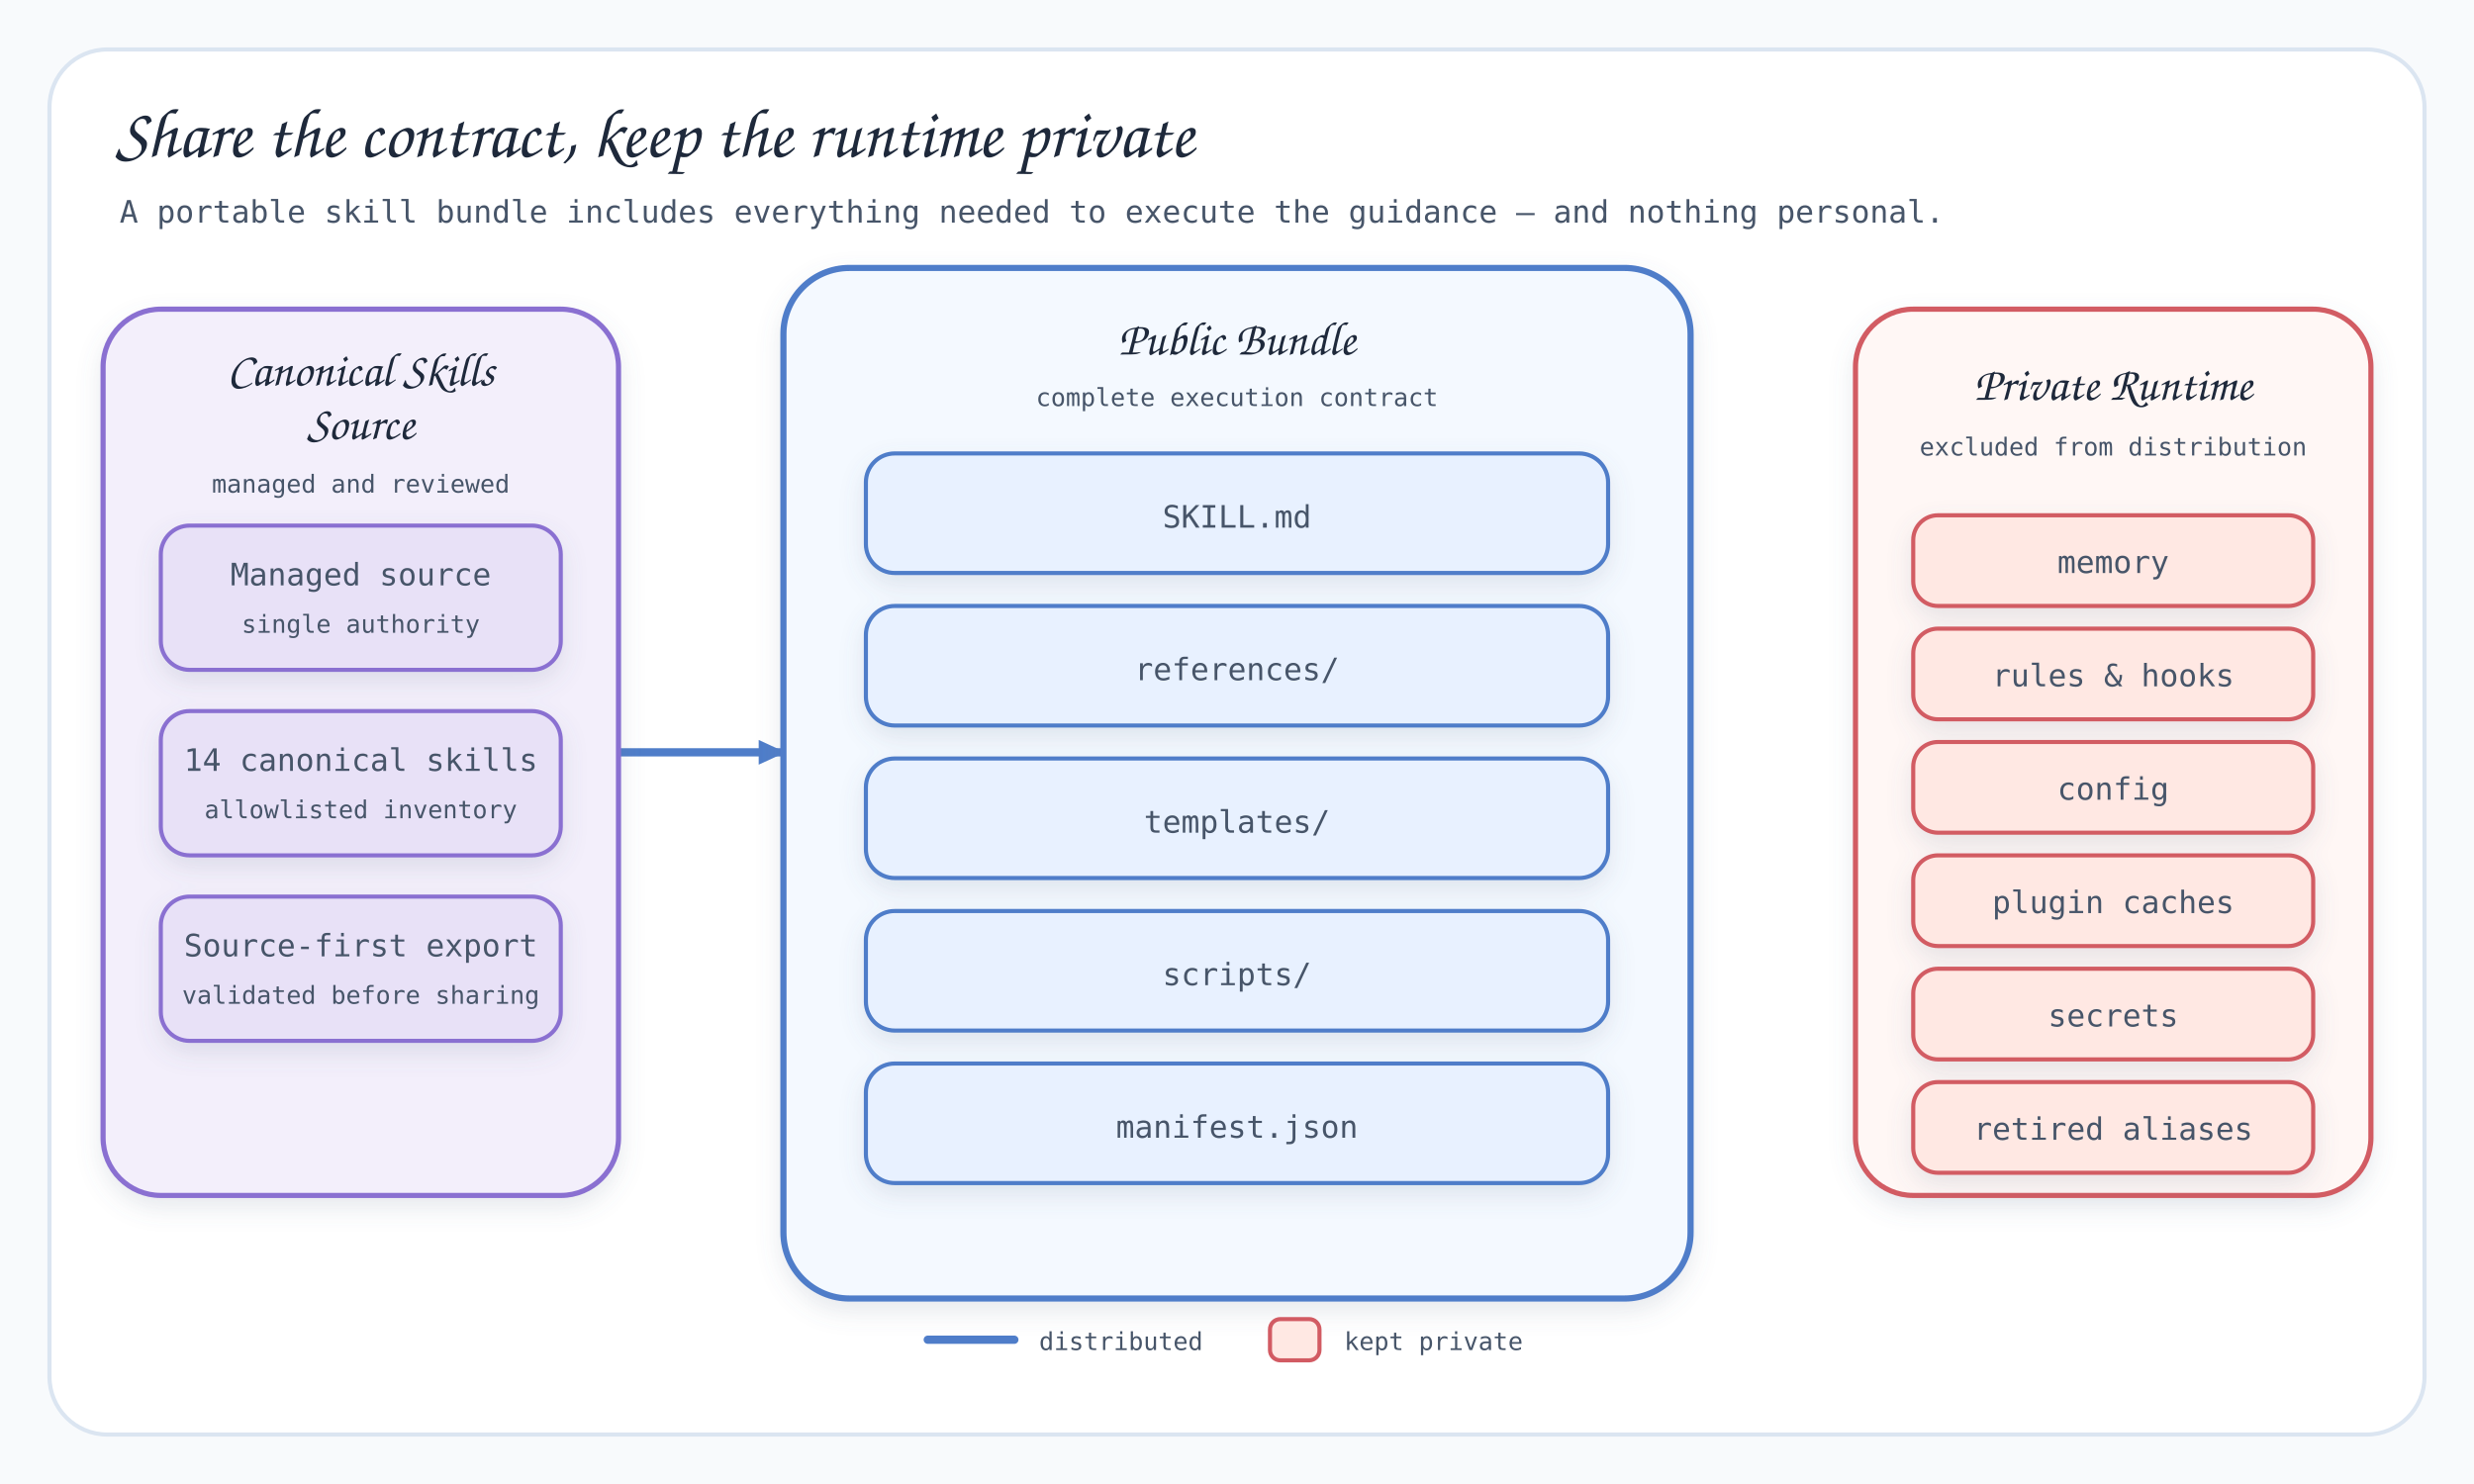
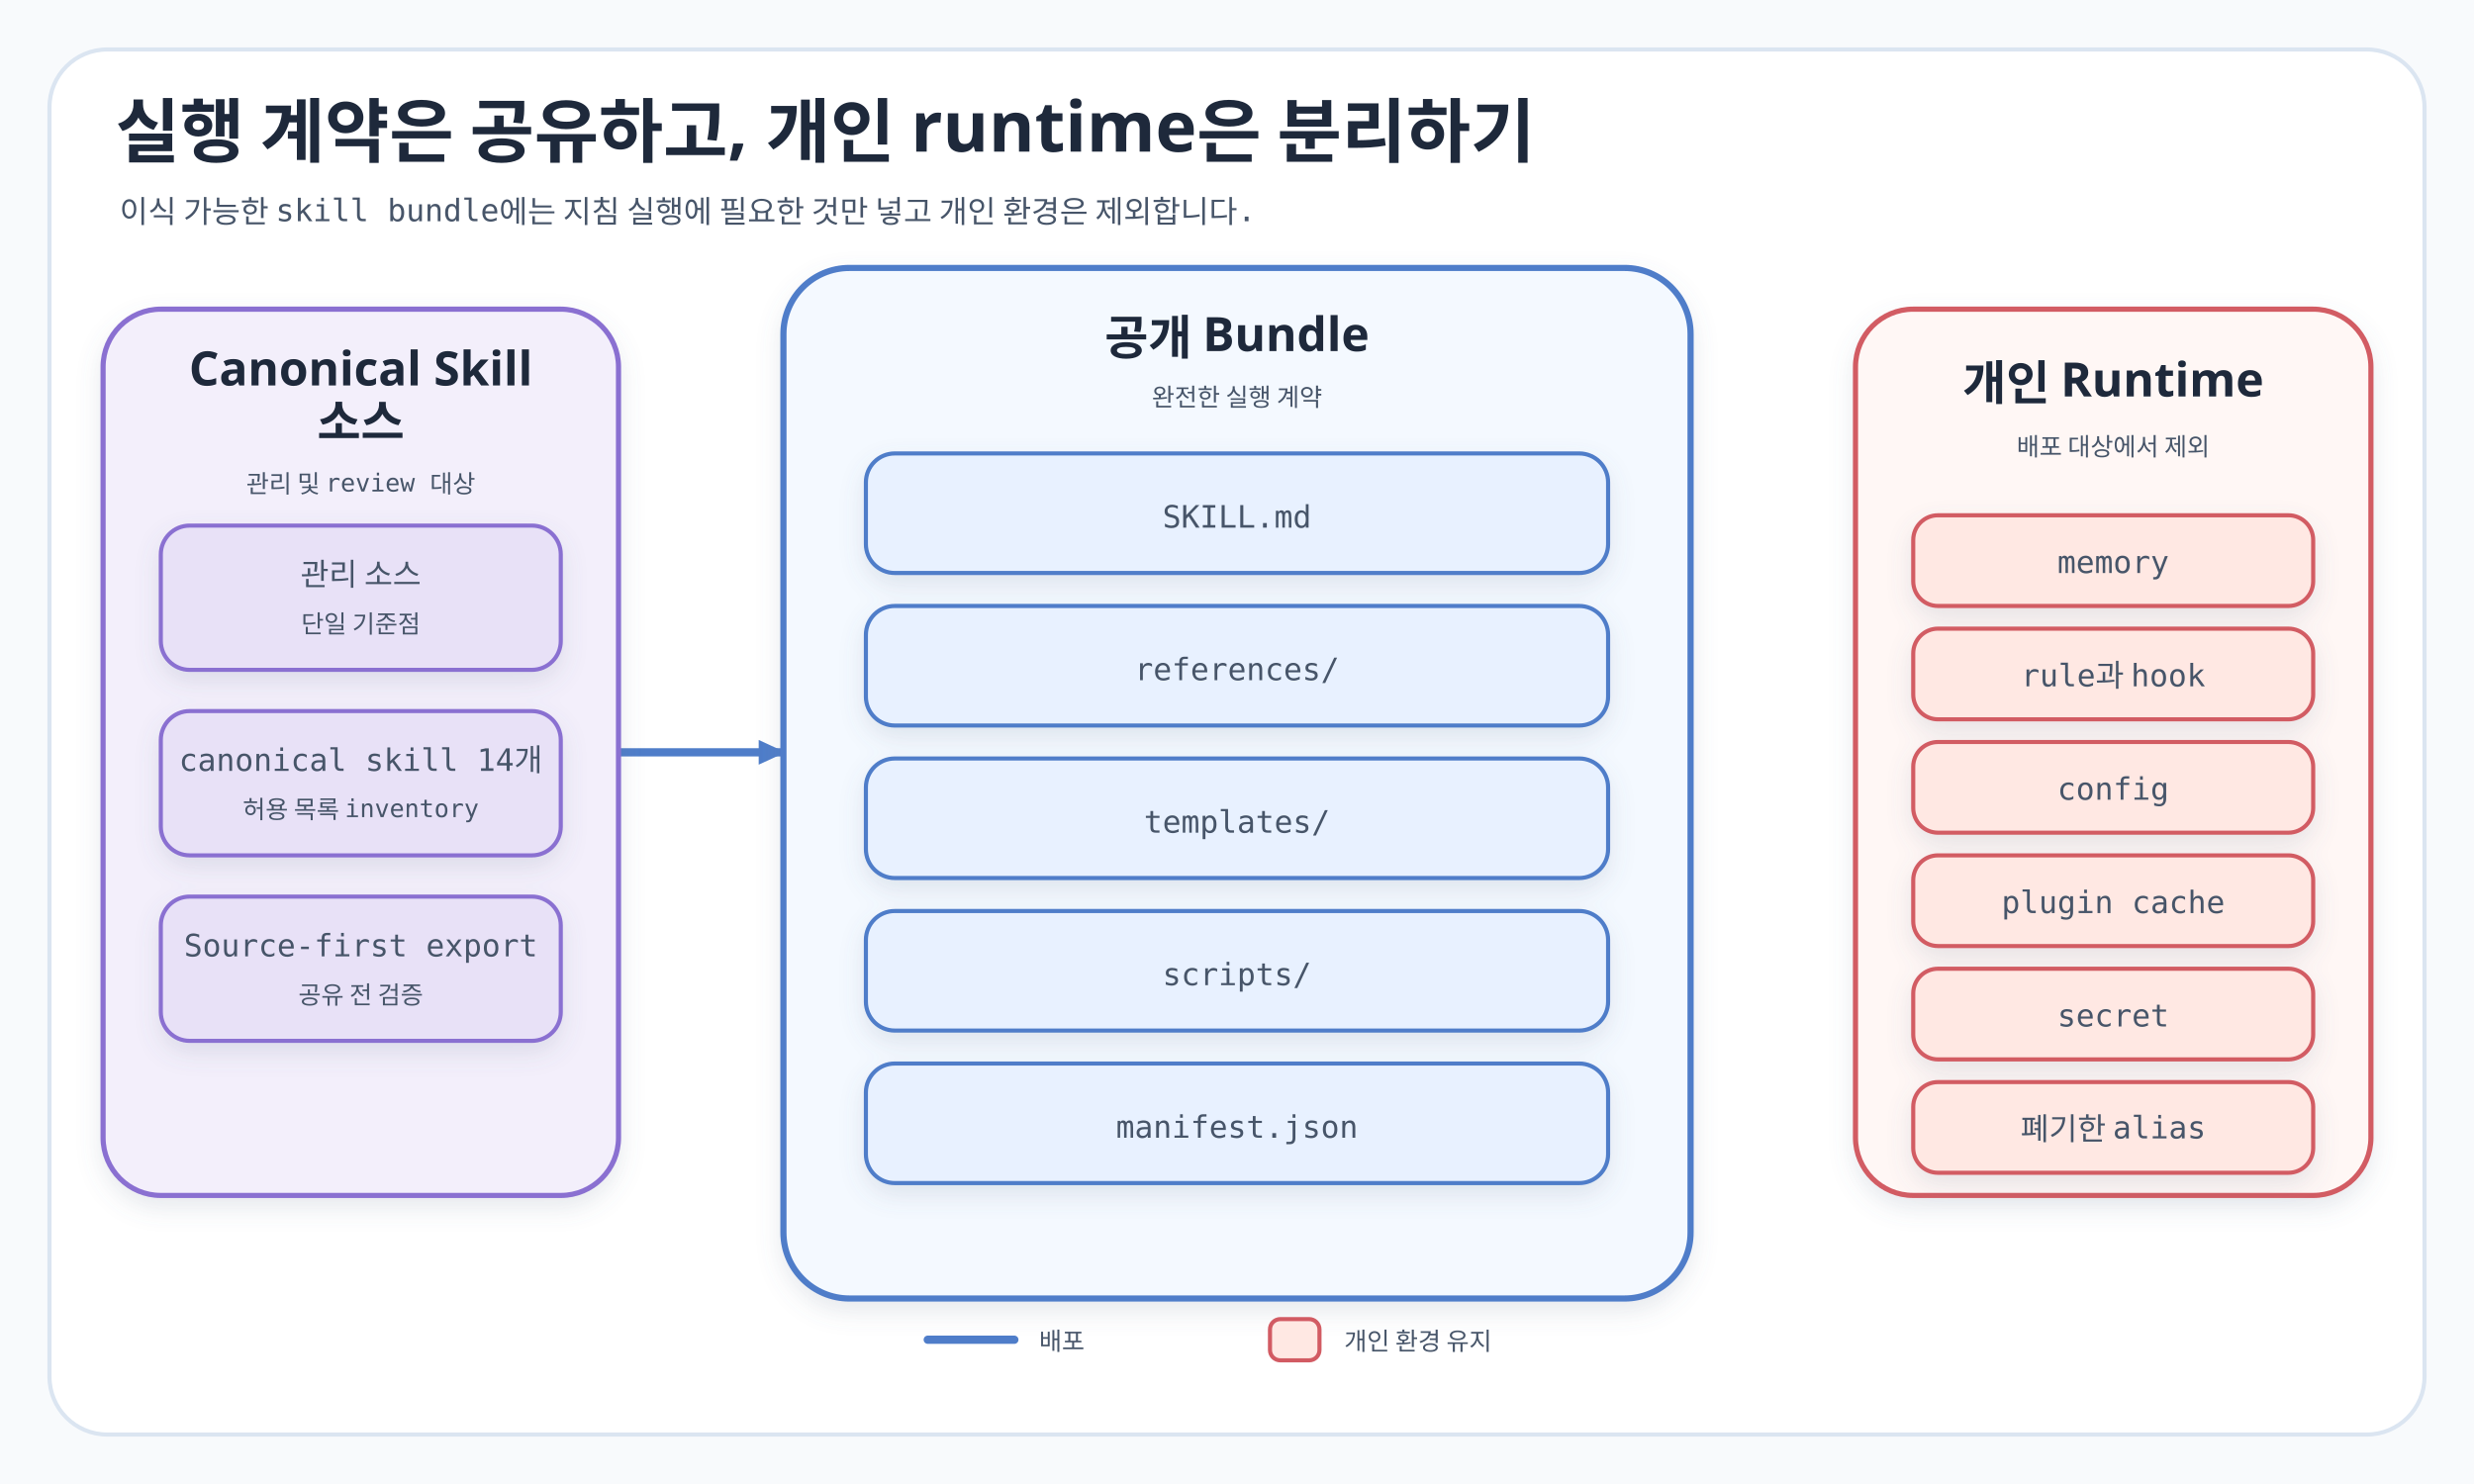
<svg xmlns="http://www.w3.org/2000/svg" viewBox="0 0 1200 720" width="1200" height="720">
  <style>
-     .title { font-family: 'Architects Daughter', 'Comic Sans MS', cursive; fill: #1e293b; font-size: 34px; }
-     .region-title { font-family: 'Architects Daughter', 'Comic Sans MS', cursive; fill: #1e293b; font-size: 23px; }
-     .subtitle, .label, .small { font-family: 'Comic Mono', 'SFMono-Regular', Consolas, monospace; fill: #475569; }
+     .title { font-family: 'goorm Sans', sans-serif; fill: #1e293b; font-size: 34px; font-weight: 700; }
+     .region-title { font-family: 'goorm Sans', sans-serif; fill: #1e293b; font-size: 23px; font-weight: 700; }
+     .subtitle, .label, .small { font-family: 'goorm Sans Code', monospace; fill: #475569; }
    .subtitle { font-size: 15px; }
    .label { font-size: 15px; }
    .small { font-size: 12px; }
    .connector { fill: none; stroke: #4f7dc9; stroke-width: 4; stroke-linecap: round; stroke-linejoin: round; }
  </style>
  <defs>
    <filter id="shadow" x="-20%" y="-20%" width="140%" height="150%">
      <feDropShadow dx="0" dy="5" stdDeviation="6" flood-color="#64748b" flood-opacity="0.16" />
    </filter>
    <marker id="arrow-blue" markerWidth="14" markerHeight="14" refX="12" refY="7" orient="auto" markerUnits="userSpaceOnUse">
      <path d="M 0 1 L 13 7 L 0 13 Z" fill="#4f7dc9" />
    </marker>
  </defs>
  <rect width="1200" height="720" fill="#f8fafc" />
  <rect x="24" y="24" width="1152" height="672" rx="28" fill="#ffffff" stroke="#dbe5f1" stroke-width="2" />
-   <text x="56" y="76" class="title">Share the contract, keep the runtime private</text>
-   <text x="58" y="108" class="subtitle">A portable skill bundle includes everything needed to execute the guidance — and nothing personal.</text>
+   <text x="56" y="76" class="title">실행 계약은 공유하고, 개인 runtime은 분리하기</text>
+   <text x="58" y="108" class="subtitle">이식 가능한 skill bundle에는 지침 실행에 필요한 것만 넣고 개인 환경은 제외합니다.</text>
  <path class="connector" d="M 300 365 H 380" marker-end="url(#arrow-blue)" />
  <g filter="url(#shadow)">
    <rect x="50" y="150" width="250" height="430" rx="28" fill="#f3effb" stroke="#8a6fd1" stroke-width="2.5" />
    <rect x="380" y="130" width="440" height="500" rx="32" fill="#f4f9ff" stroke="#4f7dc9" stroke-width="3" />
    <rect x="900" y="150" width="250" height="430" rx="28" fill="#fff7f5" stroke="#d25b63" stroke-width="2.5" />
  </g>
-   <text x="175" y="187" text-anchor="middle" class="region-title">Canonical Skills</text>
-   <text x="175" y="213" text-anchor="middle" class="region-title">Source</text>
-   <text x="175" y="239" text-anchor="middle" class="small">managed and reviewed</text>
+   <text x="175" y="187" text-anchor="middle" class="region-title">Canonical Skill</text>
+   <text x="175" y="213" text-anchor="middle" class="region-title">소스</text>
+   <text x="175" y="239" text-anchor="middle" class="small">관리 및 review 대상</text>
  <g filter="url(#shadow)">
    <rect x="78" y="255" width="194" height="70" rx="14" fill="#e8e1f7" stroke="#8a6fd1" stroke-width="2" />
    <rect x="78" y="345" width="194" height="70" rx="14" fill="#e8e1f7" stroke="#8a6fd1" stroke-width="2" />
    <rect x="78" y="435" width="194" height="70" rx="14" fill="#e8e1f7" stroke="#8a6fd1" stroke-width="2" />
  </g>
-   <text x="175" y="284" text-anchor="middle" class="label">Managed source</text>
-   <text x="175" y="307" text-anchor="middle" class="small">single authority</text>
-   <text x="175" y="374" text-anchor="middle" class="label">14 canonical skills</text>
-   <text x="175" y="397" text-anchor="middle" class="small">allowlisted inventory</text>
+   <text x="175" y="284" text-anchor="middle" class="label">관리 소스</text>
+   <text x="175" y="307" text-anchor="middle" class="small">단일 기준점</text>
+   <text x="175" y="374" text-anchor="middle" class="label">canonical skill 14개</text>
+   <text x="175" y="397" text-anchor="middle" class="small">허용 목록 inventory</text>
  <text x="175" y="464" text-anchor="middle" class="label">Source-first export</text>
-   <text x="175" y="487" text-anchor="middle" class="small">validated before sharing</text>
-   <text x="600" y="172" text-anchor="middle" class="region-title">Public Bundle</text>
-   <text x="600" y="197" text-anchor="middle" class="small">complete execution contract</text>
+   <text x="175" y="487" text-anchor="middle" class="small">공유 전 검증</text>
+   <text x="600" y="172" text-anchor="middle" class="region-title">공개 Bundle</text>
+   <text x="600" y="197" text-anchor="middle" class="small">완전한 실행 계약</text>
  <g filter="url(#shadow)">
    <rect x="420" y="220" width="360" height="58" rx="14" fill="#e8f1ff" stroke="#4f7dc9" stroke-width="2" />
    <rect x="420" y="294" width="360" height="58" rx="14" fill="#e8f1ff" stroke="#4f7dc9" stroke-width="2" />
    <rect x="420" y="368" width="360" height="58" rx="14" fill="#e8f1ff" stroke="#4f7dc9" stroke-width="2" />
    <rect x="420" y="442" width="360" height="58" rx="14" fill="#e8f1ff" stroke="#4f7dc9" stroke-width="2" />
    <rect x="420" y="516" width="360" height="58" rx="14" fill="#e8f1ff" stroke="#4f7dc9" stroke-width="2" />
  </g>
  <text x="600" y="256" text-anchor="middle" class="label">SKILL.md</text>
  <text x="600" y="330" text-anchor="middle" class="label">references/</text>
  <text x="600" y="404" text-anchor="middle" class="label">templates/</text>
  <text x="600" y="478" text-anchor="middle" class="label">scripts/</text>
  <text x="600" y="552" text-anchor="middle" class="label">manifest.json</text>
-   <text x="1025" y="194" text-anchor="middle" class="region-title">Private Runtime</text>
-   <text x="1025" y="221" text-anchor="middle" class="small">excluded from distribution</text>
+   <text x="1025" y="194" text-anchor="middle" class="region-title">개인 Runtime</text>
+   <text x="1025" y="221" text-anchor="middle" class="small">배포 대상에서 제외</text>
  <g filter="url(#shadow)">
    <rect x="928" y="250" width="194" height="44" rx="12" fill="#ffe8e3" stroke="#d25b63" stroke-width="2" />
    <rect x="928" y="305" width="194" height="44" rx="12" fill="#ffe8e3" stroke="#d25b63" stroke-width="2" />
    <rect x="928" y="360" width="194" height="44" rx="12" fill="#ffe8e3" stroke="#d25b63" stroke-width="2" />
    <rect x="928" y="415" width="194" height="44" rx="12" fill="#ffe8e3" stroke="#d25b63" stroke-width="2" />
    <rect x="928" y="470" width="194" height="44" rx="12" fill="#ffe8e3" stroke="#d25b63" stroke-width="2" />
    <rect x="928" y="525" width="194" height="44" rx="12" fill="#ffe8e3" stroke="#d25b63" stroke-width="2" />
  </g>
  <text x="1025" y="278" text-anchor="middle" class="label">memory</text>
-   <text x="1025" y="333" text-anchor="middle" class="label">rules &amp; hooks</text>
+   <text x="1025" y="333" text-anchor="middle" class="label">rule과 hook</text>
  <text x="1025" y="388" text-anchor="middle" class="label">config</text>
-   <text x="1025" y="443" text-anchor="middle" class="label">plugin caches</text>
-   <text x="1025" y="498" text-anchor="middle" class="label">secrets</text>
-   <text x="1025" y="553" text-anchor="middle" class="label">retired aliases</text>
+   <text x="1025" y="443" text-anchor="middle" class="label">plugin cache</text>
+   <text x="1025" y="498" text-anchor="middle" class="label">secret</text>
+   <text x="1025" y="553" text-anchor="middle" class="label">폐기한 alias</text>
  <g transform="translate(450 650)">
    <line x1="0" y1="0" x2="42" y2="0" stroke="#4f7dc9" stroke-width="4" stroke-linecap="round" />
-     <text x="54" y="5" class="small">distributed</text>
+     <text x="54" y="5" class="small">배포</text>
    <rect x="166" y="-10" width="24" height="20" rx="5" fill="#ffe8e3" stroke="#d25b63" stroke-width="2" />
-     <text x="202" y="5" class="small">kept private</text>
+     <text x="202" y="5" class="small">개인 환경 유지</text>
  </g>
</svg>
